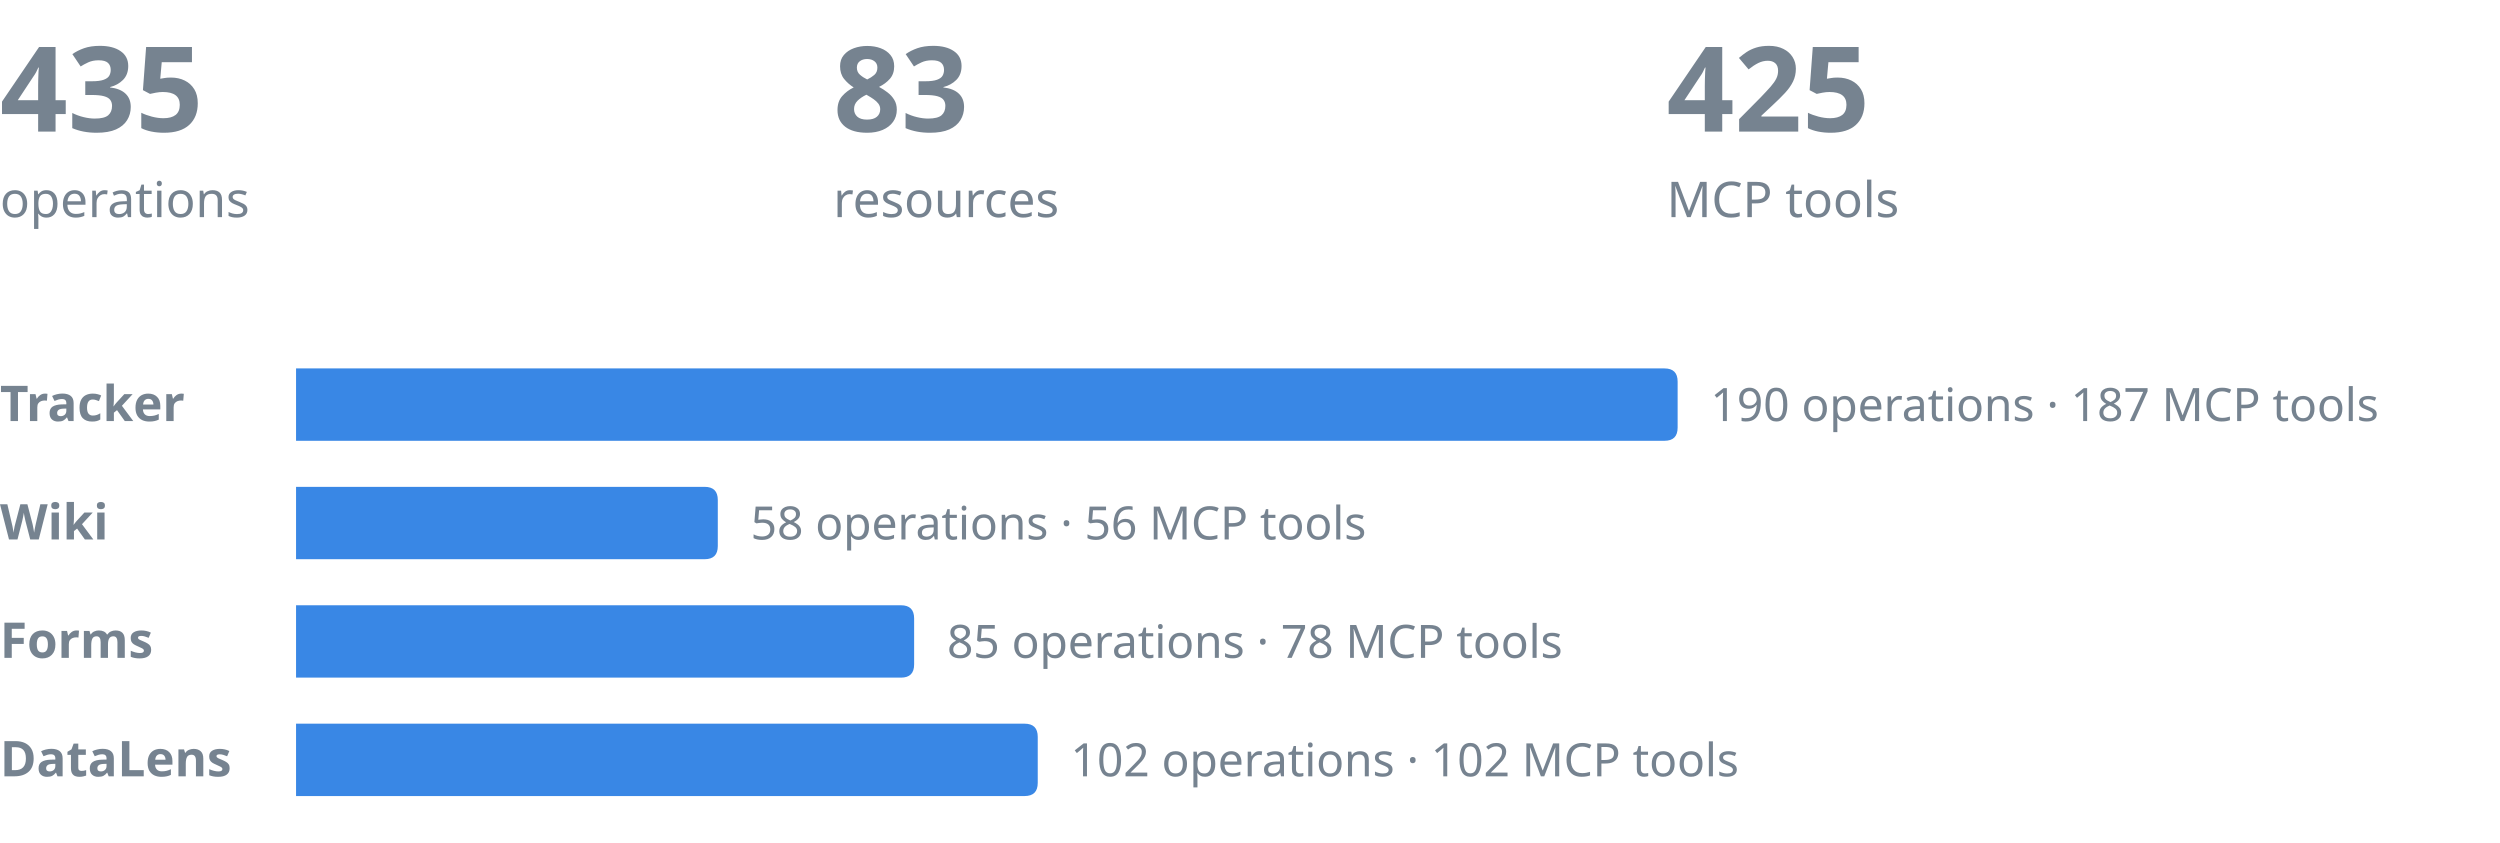
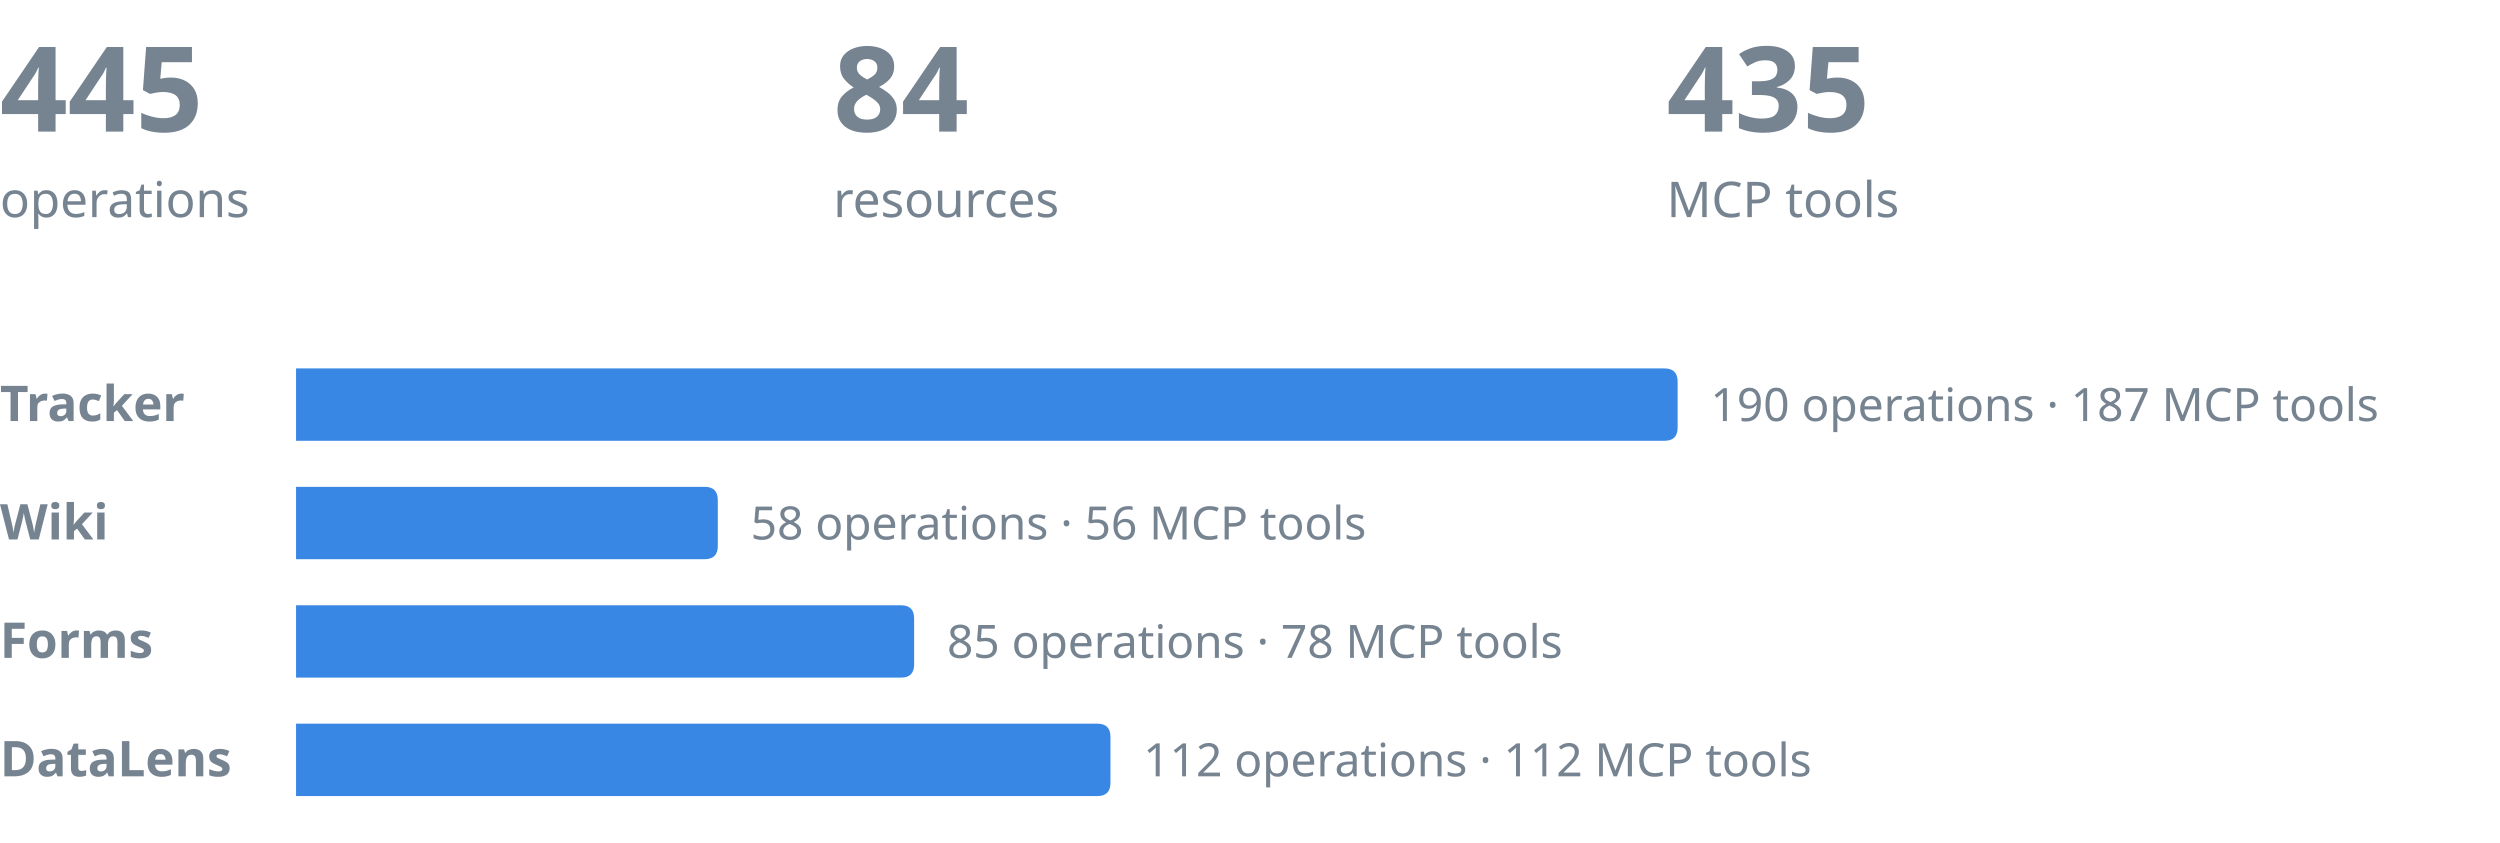
<svg xmlns="http://www.w3.org/2000/svg" width="760" height="256" viewBox="0 0 760 256" font-family="-apple-system, BlinkMacSystemFont, 'Segoe UI', 'Noto Sans', Helvetica, Arial, sans-serif" role="img" aria-labelledby="title">
  <style>.value{fill:#768390}.label{fill:#768390}.bar{fill:#3987e5}</style>
-   <text class="value" x="0" y="40" font-size="36" font-weight="600">435</text>
+   <text class="value" x="0" y="40" font-size="36" font-weight="600">445</text>
  <text class="label" x="0" y="66" font-size="15">operations</text>
-   <text class="value" x="253.333" y="40" font-size="36" font-weight="600">83</text>
+   <text class="value" x="253.333" y="40" font-size="36" font-weight="600">84</text>
  <text class="label" x="253.333" y="66" font-size="15">resources</text>
-   <text class="value" x="506.667" y="40" font-size="36" font-weight="600">425</text>
+   <text class="value" x="506.667" y="40" font-size="36" font-weight="600">435</text>
  <text class="label" x="506.667" y="66" font-size="15">MCP tools</text>
  <text class="value" x="0" y="128" font-size="15" font-weight="600">Tracker</text>
  <path class="bar" d="M90,112H506Q510,112 510,116V130Q510,134 506,134H90Z" />
  <text class="label" x="520" y="128" font-size="14">190 operations · 187 MCP tools</text>
  <text class="value" x="0" y="164" font-size="15" font-weight="600">Wiki</text>
  <path class="bar" d="M90,148H214.211Q218.211,148 218.211,152V166Q218.211,170 214.211,170H90Z" />
  <text class="label" x="228.211" y="164" font-size="14">58 operations · 56 MCP tools</text>
  <text class="value" x="0" y="200" font-size="15" font-weight="600">Forms</text>
  <path class="bar" d="M90,184H273.895Q277.895,184 277.895,188V202Q277.895,206 273.895,206H90Z" />
  <text class="label" x="287.895" y="200" font-size="14">85 operations · 78 MCP tools</text>
  <text class="value" x="0" y="236" font-size="15" font-weight="600">DataLens</text>
-   <path class="bar" d="M90,220H311.474Q315.474,220 315.474,224V238Q315.474,242 311.474,242H90Z" />
-   <text class="label" x="325.474" y="236" font-size="14">102 operations · 102 MCP tools</text>
+   <path class="bar" d="M90,220H333.579Q337.579,220 337.579,224V238Q337.579,242 333.579,242H90Z" />
+   <text class="label" x="347.579" y="236" font-size="14">112 operations · 112 MCP tools</text>
</svg>
